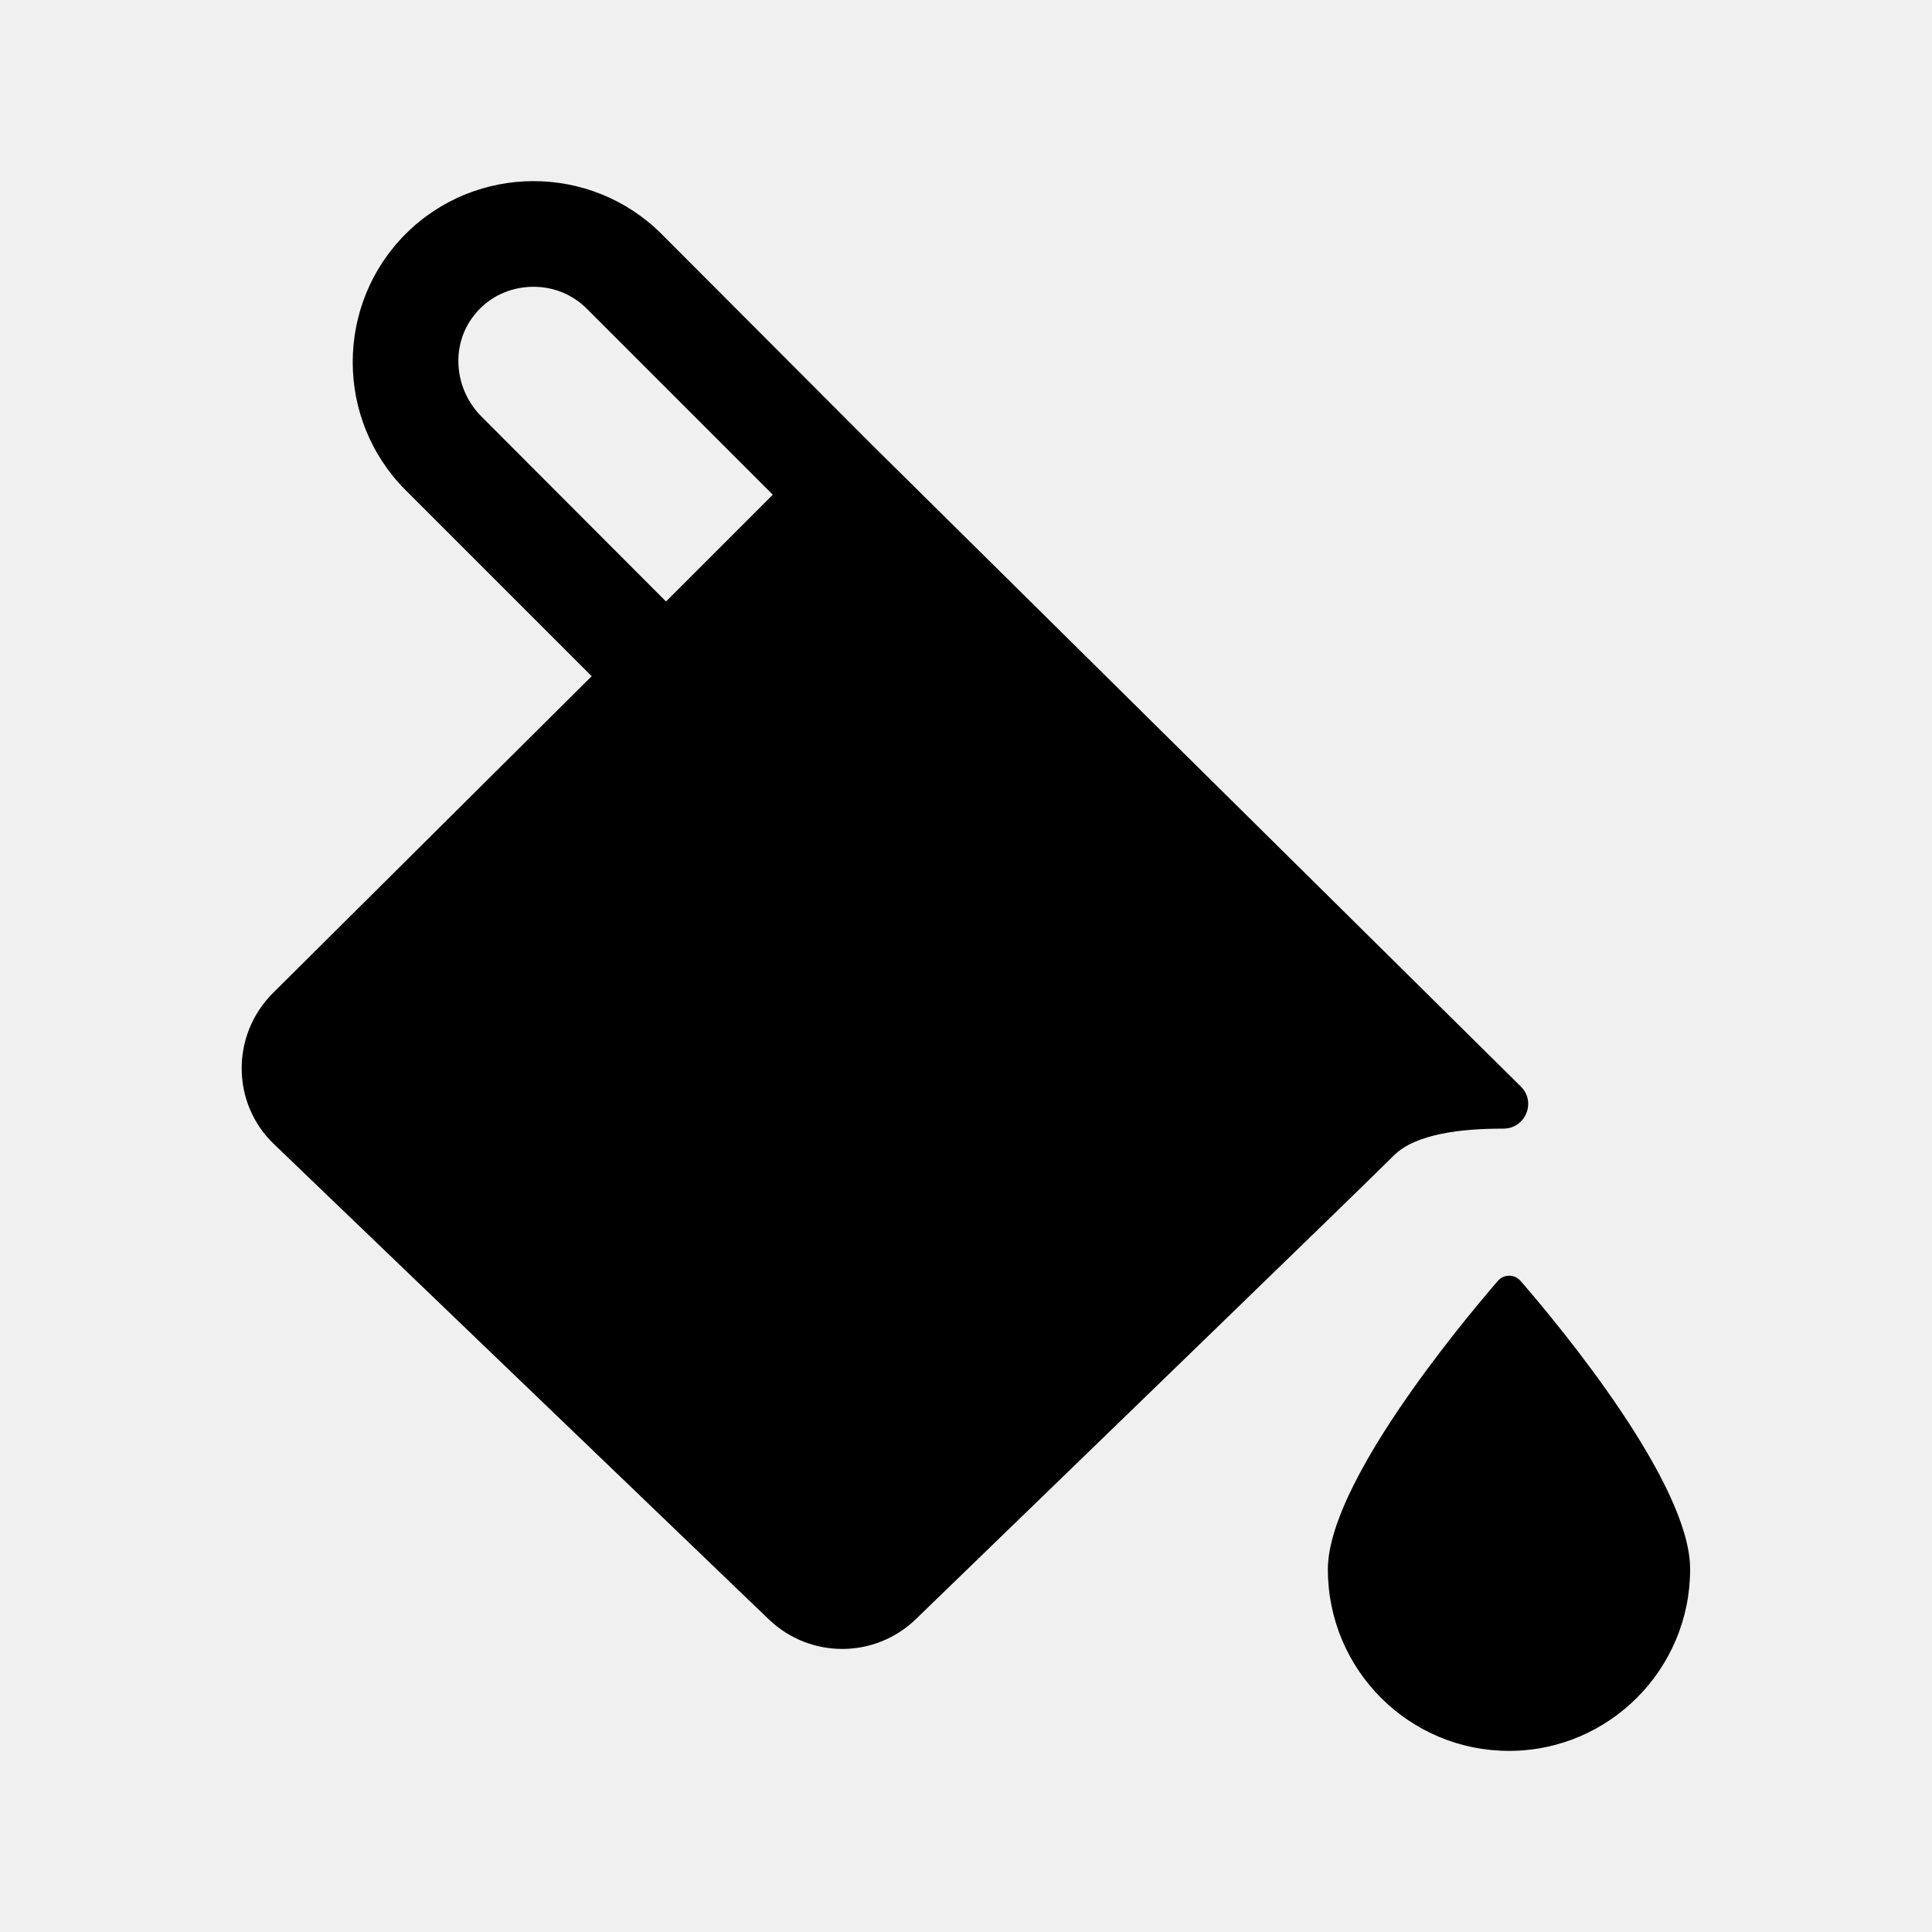
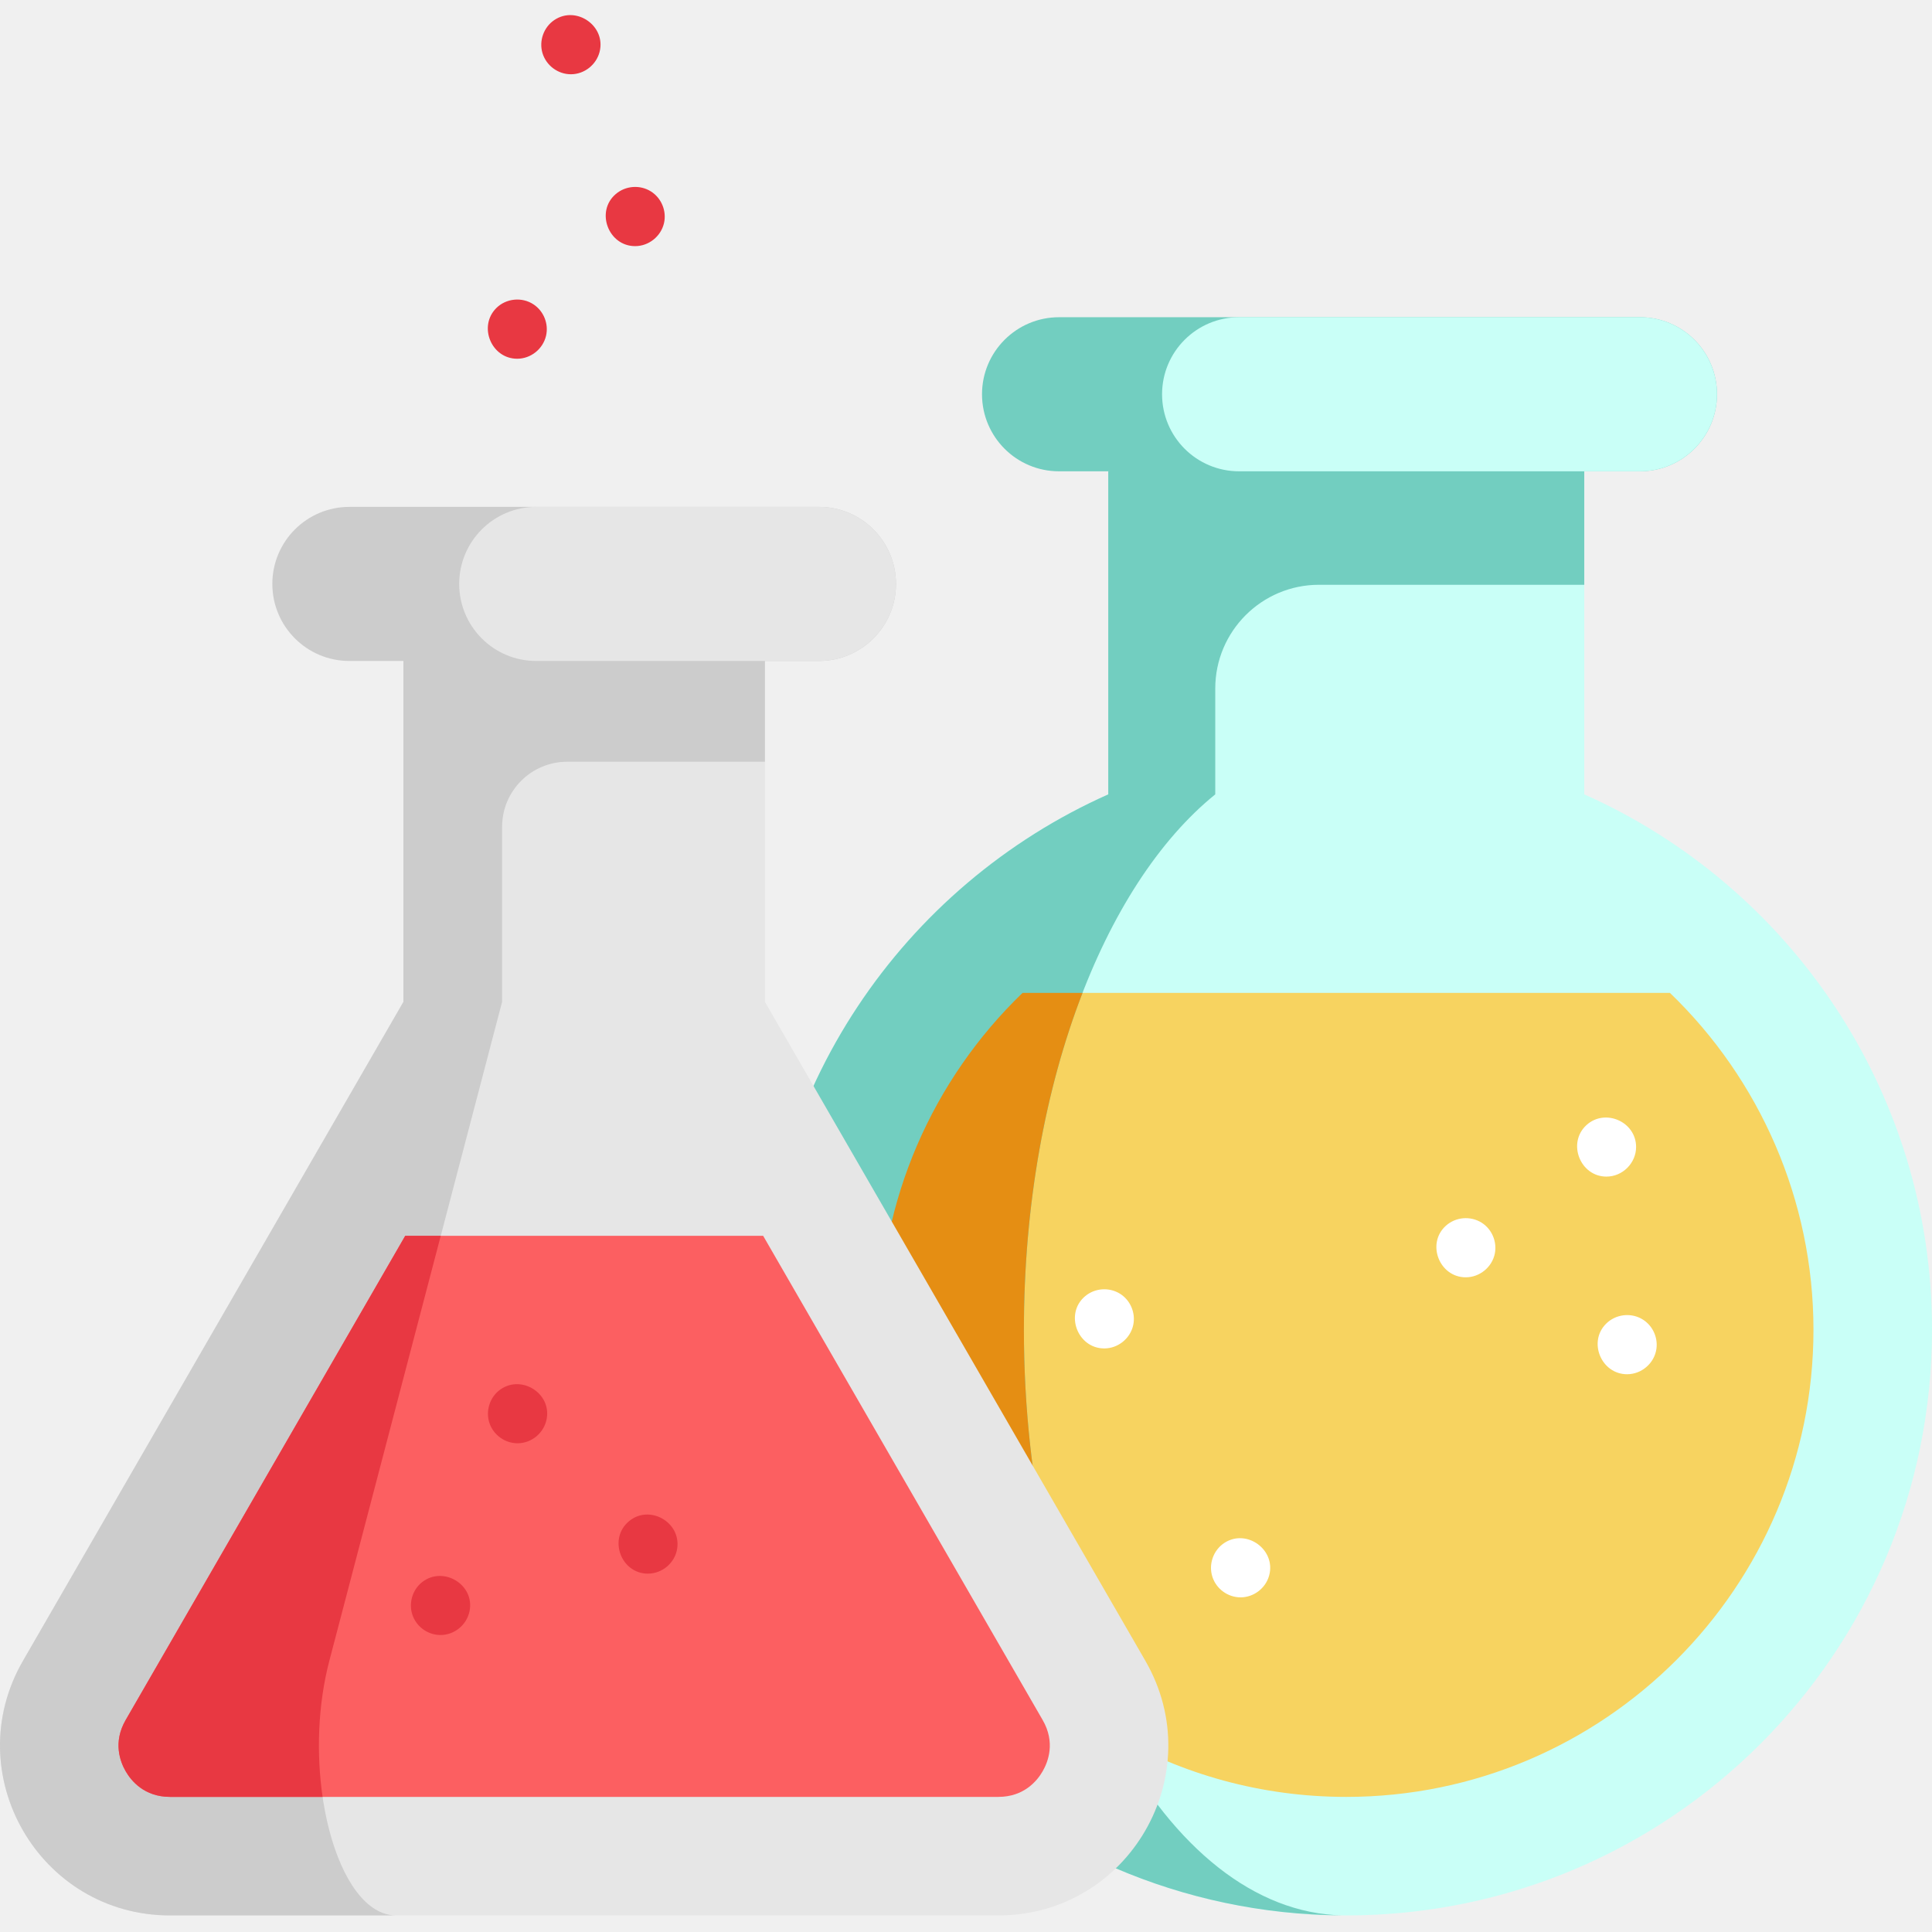
- <svg xmlns="http://www.w3.org/2000/svg" viewBox="0 0 512 512">
-   <path d="M231.5 118.3c.1 0 .1-.1 0 0L175.3 62c-9.3-9.3-21.6-14-33.9-14-12.3 0-24.6 4.7-33.9 14-18.7 18.7-18.7 49.2 0 67.9l49.3 49.3-84.5 84c-11.1 11.1-11 29.2.3 40l131.2 126c10.9 10.4 28 10.4 38.9-.1 37.8-36.6 118.3-114.5 126.7-122.9 5.8-5.8 18.2-7.1 28.7-7.1h.3c5.9 0 8.8-7.1 4.6-11.2L231.5 118.3zm-103.9-7.9c-7.2-7.2-8.3-18.8-2-26.8 3.8-4.9 9.6-7.6 15.8-7.6 5.4 0 10.4 2.1 14.1 5.8l49.3 49.3-28.3 28.3-48.9-49zM403 339.5c-1.6-1.9-4.5-1.9-6.1 0-10.5 12.2-45 53.9-45 76.4 0 26.6 21.5 48.1 48 48.1s48-21.6 48-48.1c.1-22.6-34.3-64.2-44.9-76.4z" />
+ <svg xmlns="http://www.w3.org/2000/svg" viewBox="0 -4 512 512">
+   <path d="m419.848 206.512v-101.312h-126.152v101.312c-54.297 24.176-92.152 78.602-92.152 141.871 0 85.73 69.496 155.227 155.227 155.227s155.23-69.496 155.23-155.227c0-63.27-37.859-117.695-92.152-141.871zm0 0" fill="#c9fff7" />
+   <path d="m480.586 348.387c0 68.273-55.539 123.809-123.82 123.809-22.461 0-43.539-6.008-61.715-16.512-37.09-21.402-62.094-61.484-62.094-107.297 0-34.25 14.188-66.301 38.039-89.266h171.547c23.855 22.965 38.043 55.016 38.043 89.266zm0 0" fill="#f7d360" />
+   <path d="m322.055 206.516v-28.039c0-15.191 12.312-27.504 27.5-27.504h70.293v-30.066l-25.016-22.766-23.559-6.281-77.574 29.043v85.613c-54.305 24.176-92.156 78.594-92.156 141.871 0 85.359 68.898 154.625 154.133 155.211-46.68-1.078-84.332-70.156-84.332-155.211 0-63.277 20.836-117.695 50.711-141.871zm0 0" fill="#72cec0" />
+   <path d="m295.051 455.684c-37.09-21.402-62.094-61.484-62.094-107.297 0-34.25 14.188-66.301 38.039-89.266h15.887c-9.793 25.246-15.539 56.031-15.539 89.266 0 41.621 9.016 79.414 23.707 107.297zm0 0" fill="#e58e13" />
+   <path d="m303.523 436.109-100.809-174.605v-90.34h-95.805v90.34l-100.809 174.605c-17.32 30 4.328 67.5 38.973 67.5h219.48c34.641 0 56.293-37.5 38.969-67.5zm0 0" fill="#e6e6e6" />
+   <path d="m202.715 171.164-29.332-16.48-56.215.586-10.262 15.895v90.336l-100.805 174.613c-17.332 30 4.324 67.496 38.961 67.496h59.918c-15.73 0-25.562-37.496-17.699-67.496l45.781-174.613v-46.379c0-9.531 7.727-17.254 17.258-17.254h52.395zm0 0" fill="#ccc" />
+   <path d="m237.449 150.746c0 11.277-9.141 20.418-20.418 20.418h-124.441c-5.633 0-10.742-2.281-14.438-5.98-3.695-3.695-5.98-8.805-5.98-14.438 0-11.277 9.141-20.418 20.418-20.418h124.441c5.633 0 10.742 2.281 14.438 5.977 3.695 3.699 5.98 8.809 5.98 14.441zm0 0" fill="#ccc" />
+   <path d="m237.449 150.746c0 11.277-9.141 20.418-20.418 20.418h-74.922c-5.645 0-10.742-2.281-14.441-5.98-3.695-3.695-5.977-8.805-5.977-14.438 0-11.277 9.141-20.418 20.418-20.418h74.922c5.633 0 10.742 2.281 14.438 5.977 3.695 3.699 5.98 8.809 5.98 14.441zm0 0" fill="#e6e6e6" />
+   <path d="m455.016 100.484c0 11.277-9.141 20.418-20.418 20.418h-153.934c-5.645 0-10.746-2.281-14.441-5.977-3.695-3.699-5.98-8.809-5.98-14.441 0-11.277 9.145-20.418 20.422-20.418h153.934c5.633 0 10.742 2.281 14.438 5.98 3.699 3.695 5.98 8.805 5.98 14.438zm0 0" fill="#72cec0" />
+   <path d="m455.016 100.484c0 11.277-9.141 20.418-20.418 20.418h-106.219c-5.633 0-10.742-2.281-14.441-5.977-3.695-3.699-5.977-8.809-5.977-14.441 0-11.277 9.141-20.418 20.418-20.418h106.219c5.633 0 10.742 2.281 14.438 5.98 3.699 3.695 5.98 8.805 5.98 14.438zm0 0" fill="#c9fff7" />
+   <path d="m276.316 465.402c-1.465 2.543-4.941 6.793-11.758 6.793h-219.484c-6.828 0-10.305-4.25-11.77-6.793-1.465-2.535-3.414-7.676 0-13.582l74.082-128.312h94.859l74.07 128.312c3.414 5.906 1.465 11.047 0 13.582zm0 0" fill="#fc5f61" />
+   <g fill="#e83842">
+     <path d="m87.281 436.113c-3.086 11.781-3.445 24.711-1.789 36.082h-40.418c-6.828 0-10.305-4.25-11.77-6.793-1.465-2.535-3.414-7.676 0-13.582l74.082-128.312h9.414zm0 0" />
+     <path d="m171.699 413.031c-7.133 0-10.527-9.168-5.094-13.82 5.402-4.625 13.883.094 12.863 7.125-.551 3.805-3.934 6.695-7.77 6.695zm0 0" />
+     <path d="m137.062 91.07c-6.855 0-10.379-8.57-5.551-13.414 2.609-2.613 6.84-3.02 9.906-.973 2.688 1.789 4.027 5.156 3.289 8.301-.82 3.512-4.031 6.086-7.645 6.086zm0 0" />
+     <path d="m168.316 61.227c-7.105 0-10.578-9.203-5.102-13.828 2.605-2.203 6.406-2.484 9.301-.66 2.781 1.754 4.199 5.199 3.449 8.406-.82 3.504-4.031 6.082-7.648 6.082zm0 0" />
+     <path d="m151.293 15.68c-3.43 0-6.516-2.305-7.52-5.574-.996-3.262.316-6.922 3.152-8.812 5.828-3.891 13.715 1.609 11.977 8.441-.879 3.445-4.047 5.945-7.609 5.945zm0 0" />
+   </g>
+   <path d="m425.727 307.812c-6.98 0-10.461-8.914-5.312-13.641 4.934-4.527 13.168-.914 13.168 5.785 0 4.27-3.578 7.855-7.855 7.855zm0 0" fill="#fff" />
+   <path d="m431.195 360.188c-6.84 0-10.426-8.574-5.551-13.402 2.438-2.414 6.227-2.973 9.254-1.367 2.902 1.543 4.535 4.828 4.066 8.074-.555 3.809-3.938 6.695-7.77 6.695zm0 0" fill="#fff" />
+   <path d="m328.766 419.316c-3.359 0-6.398-2.207-7.453-5.391-1.117-3.359.238-7.172 3.219-9.078 5.914-3.785 13.68 1.906 11.801 8.699-.926 3.359-4.074 5.77-7.566 5.77zm0 0" fill="#fff" />
+   <path d="m292.641 353.348c-7.098 0-10.543-9.152-5.133-13.789 2.598-2.23 6.402-2.508 9.305-.707 2.754 1.715 4.184 5.086 3.512 8.262-.758 3.586-4.012 6.234-7.684 6.234zm0 0" fill="#fff" />
+   <path d="m388.441 334.5c-7.02 0-10.496-8.965-5.27-13.664 2.605-2.344 6.504-2.672 9.473-.816 2.715 1.703 4.125 5.023 3.504 8.168-.719 3.625-4.016 6.312-7.707 6.312zm0 0" fill="#fff" />
+   <path d="m116.738 429.297c-3.152 0-6.047-1.945-7.258-4.848-1.328-3.195-.336-7.035 2.391-9.172 5.598-4.379 14.004.668 12.562 7.703-.742 3.625-3.984 6.316-7.695 6.316zm0 0" fill="#e83842" />
+   <path d="m137.156 378.48c-3.285 0-6.285-2.113-7.395-5.207-1.18-3.289.027-7.094 2.902-9.086 5.59-3.871 13.43 1.039 12.223 7.785-.664 3.711-3.949 6.508-7.73 6.508zm0 0" fill="#e83842" />
</svg>
